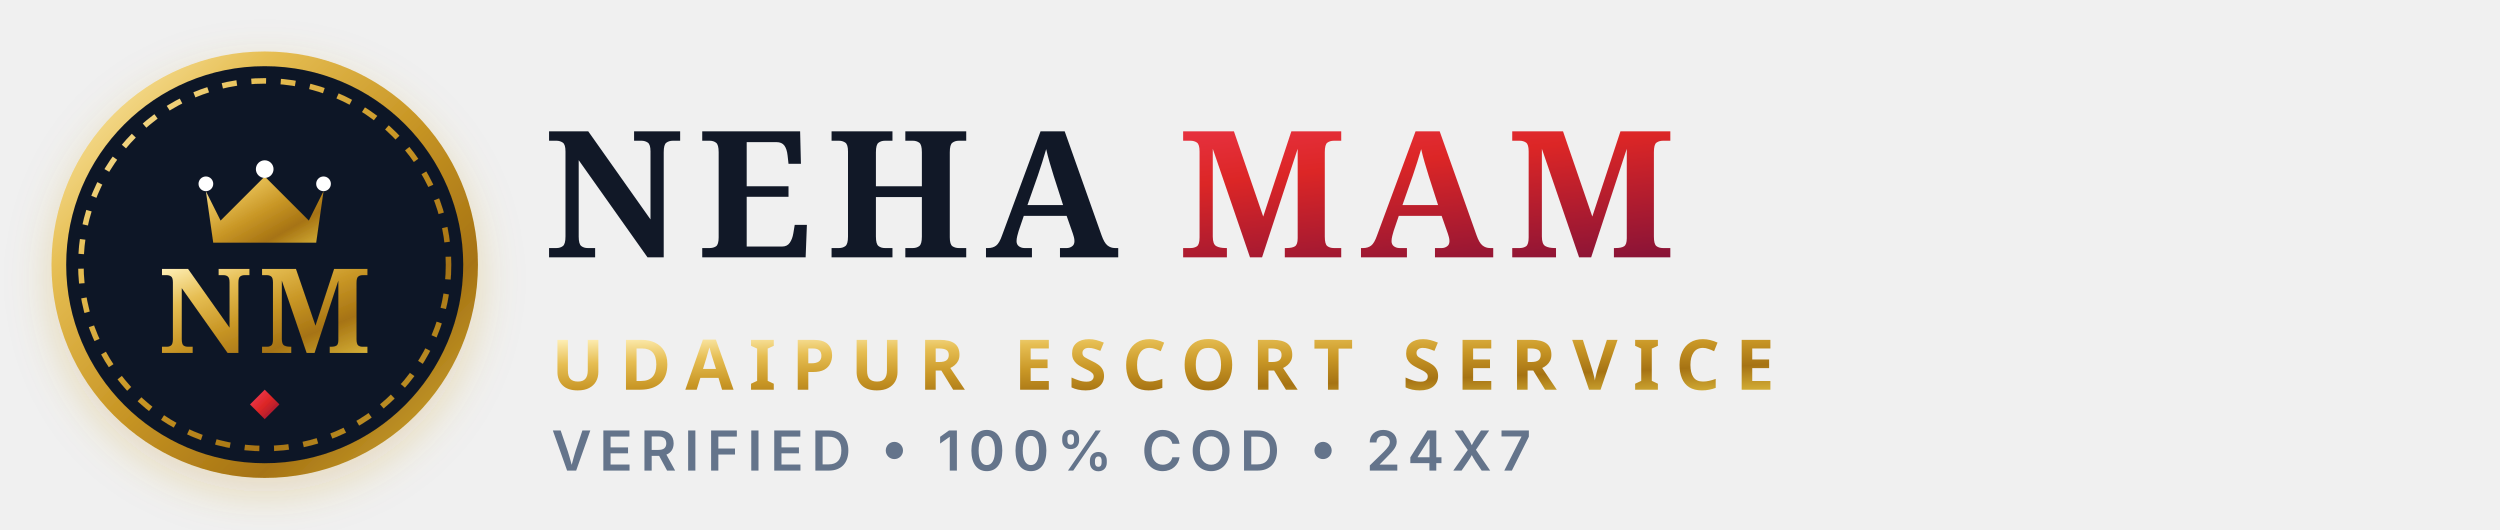
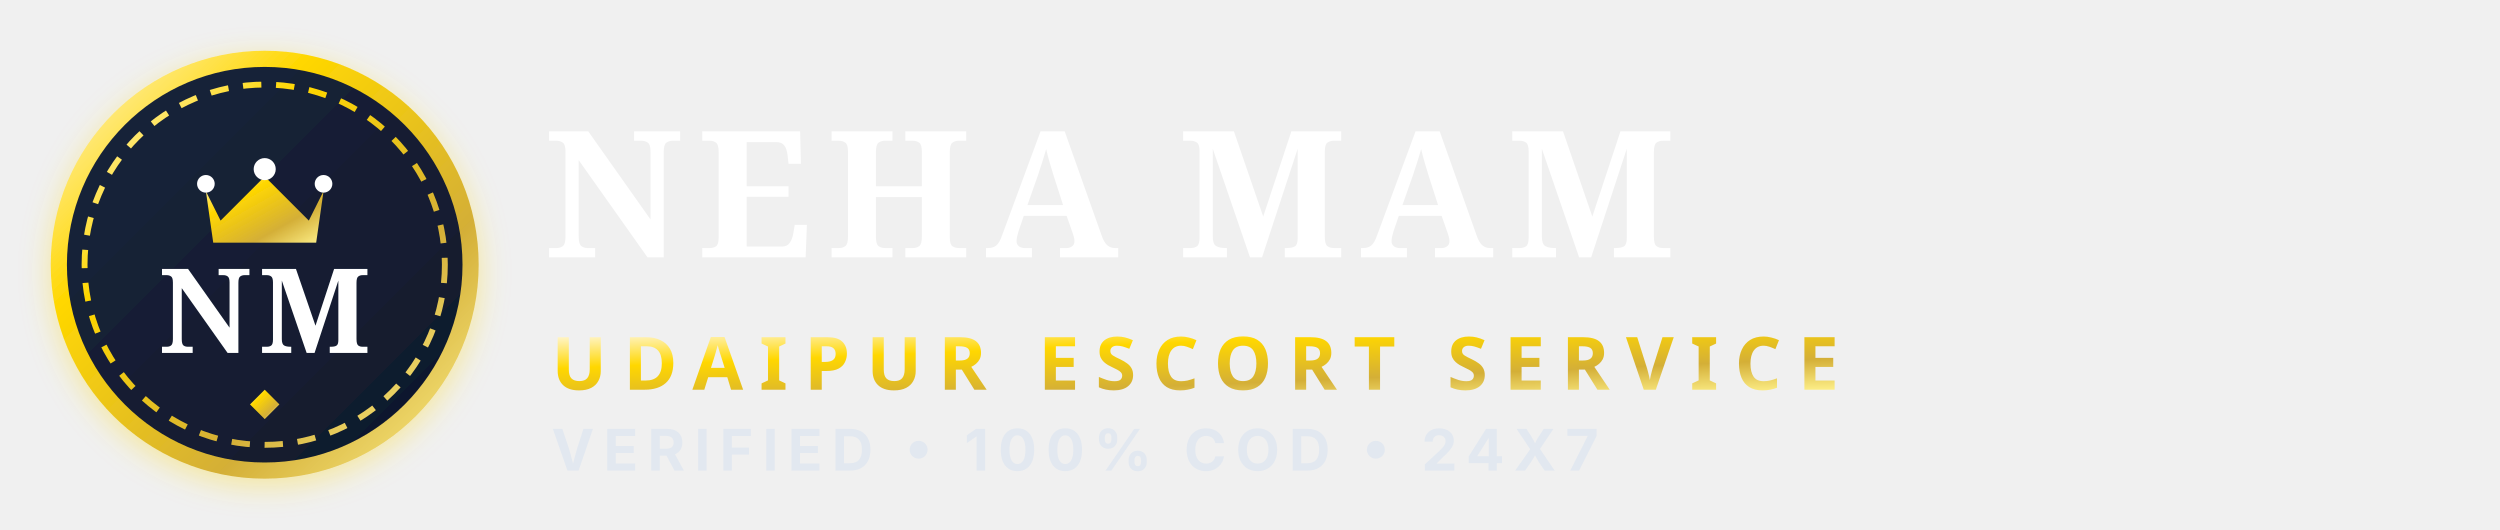
<svg xmlns="http://www.w3.org/2000/svg" width="340" height="72" viewBox="0 0 340 72" fill="none">
  <defs>
    <linearGradient id="nm-gold" x1="0%" y1="0%" x2="100%" y2="100%">
-       <stop offset="0%" stop-color="#fff0b8" />
-       <stop offset="25%" stop-color="#e6be53" />
-       <stop offset="50%" stop-color="#c99726" />
-       <stop offset="75%" stop-color="#a67313" />
-       <stop offset="100%" stop-color="#d4af37" />
+       <stop offset="0%" stop-color="#fff5cc" />
+       <stop offset="30%" stop-color="#ffd700" />
+       <stop offset="70%" stop-color="#d4af37" />
+       <stop offset="100%" stop-color="#fef08a" />
    </linearGradient>
-     <linearGradient id="nm-ruby" x1="0%" y1="0%" x2="100%" y2="100%">
-       <stop offset="0%" stop-color="#f43f5e" />
-       <stop offset="50%" stop-color="#dc2626" />
-       <stop offset="100%" stop-color="#881337" />
+     <linearGradient id="nm-crest-bg" x1="0%" y1="0%" x2="100%" y2="100%">
+       <stop offset="0%" stop-color="#1a253c" />
+       <stop offset="100%" stop-color="#0f172a" />
    </linearGradient>
    <filter id="gold-glow" x="-20%" y="-20%" width="140%" height="140%">
-       <feDropShadow dx="0" dy="2" stdDeviation="3" flood-color="#c99726" flood-opacity="0.25" />
+       <feDropShadow dx="0" dy="1" stdDeviation="2" flood-color="#ffd700" flood-opacity="0.35" />
    </filter>
  </defs>
  <g transform="translate(6, 6)" filter="url(#gold-glow)">
-     <circle cx="30" cy="30" r="28" fill="#111827" stroke="url(#nm-gold)" stroke-width="2" />
-     <circle cx="30" cy="30" r="25" fill="none" stroke="url(#nm-gold)" stroke-width="0.75" stroke-dasharray="2 2" />
+     <circle cx="30" cy="30" r="28" fill="url(#nm-crest-bg)" stroke="url(#nm-gold)" stroke-width="2.2" />
+     <circle cx="30" cy="30" r="24.5" fill="none" stroke="url(#nm-gold)" stroke-width="0.8" stroke-dasharray="2.5 2" />
    <path d="M22 20 L24 24 L30 18 L36 24 L38 20 L37 27 L23 27 Z" fill="url(#nm-gold)" />
-     <circle cx="22" cy="19" r="1" fill="#fff" />
-     <circle cx="30" cy="17" r="1.2" fill="#fff" />
-     <circle cx="38" cy="19" r="1" fill="#fff" />
-     <text x="30" y="42" fill="url(#nm-gold)" font-family="'Cinzel', 'Playfair Display', 'Georgia', serif" font-size="16" font-weight="900" text-anchor="middle" letter-spacing="1">NM</text>
-     <polygon points="30,47 32,49 30,51 28,49" fill="url(#nm-ruby)" />
+     <circle cx="22" cy="19" r="1.2" fill="#ffffff" />
+     <circle cx="30" cy="17" r="1.5" fill="#ffffff" />
+     <circle cx="38" cy="19" r="1.2" fill="#ffffff" />
+     <text x="30" y="42" fill="#ffffff" font-family="'Cinzel', 'Playfair Display', 'Georgia', serif" font-size="16" font-weight="900" text-anchor="middle" letter-spacing="1">NM</text>
+     <polygon points="30,47 32,49 30,51 28,49" fill="url(#nm-gold)" />
  </g>
  <g transform="translate(74, 8)">
-     <text x="0" y="27" fill="#111827" font-family="'Cinzel', 'Playfair Display', 'Georgia', serif" font-size="24" font-weight="900" letter-spacing="0.08em">
-       NEHA <tspan fill="url(#nm-ruby)">MAM</tspan>
+     <text x="0" y="27" fill="#ffffff" font-family="'Cinzel', 'Playfair Display', 'Georgia', serif" font-size="24" font-weight="900" letter-spacing="0.08em">
+       NEHA <tspan fill="#ffffff">MAM</tspan>
    </text>
-     <text x="1" y="45" fill="url(#nm-gold)" font-family="'Poppins', 'Montserrat', sans-serif" font-size="9.5" font-weight="700" letter-spacing="0.22em">
+     <text x="1" y="45" fill="url(#nm-gold)" font-family="'Poppins', 'Montserrat', sans-serif" font-size="10" font-weight="800" letter-spacing="0.22em">
      UDAIPUR ESCORT SERVICE
    </text>
-     <text x="1" y="56" fill="#64748b" font-family="'Poppins', 'Inter', sans-serif" font-size="7.5" font-weight="600" letter-spacing="0.14em">
+     <text x="1" y="56" fill="#e2e8f0" font-family="'Poppins', 'Inter', sans-serif" font-size="7.8" font-weight="700" letter-spacing="0.16em">
      VERIFIED • 100% COD • 24X7
    </text>
  </g>
</svg>
